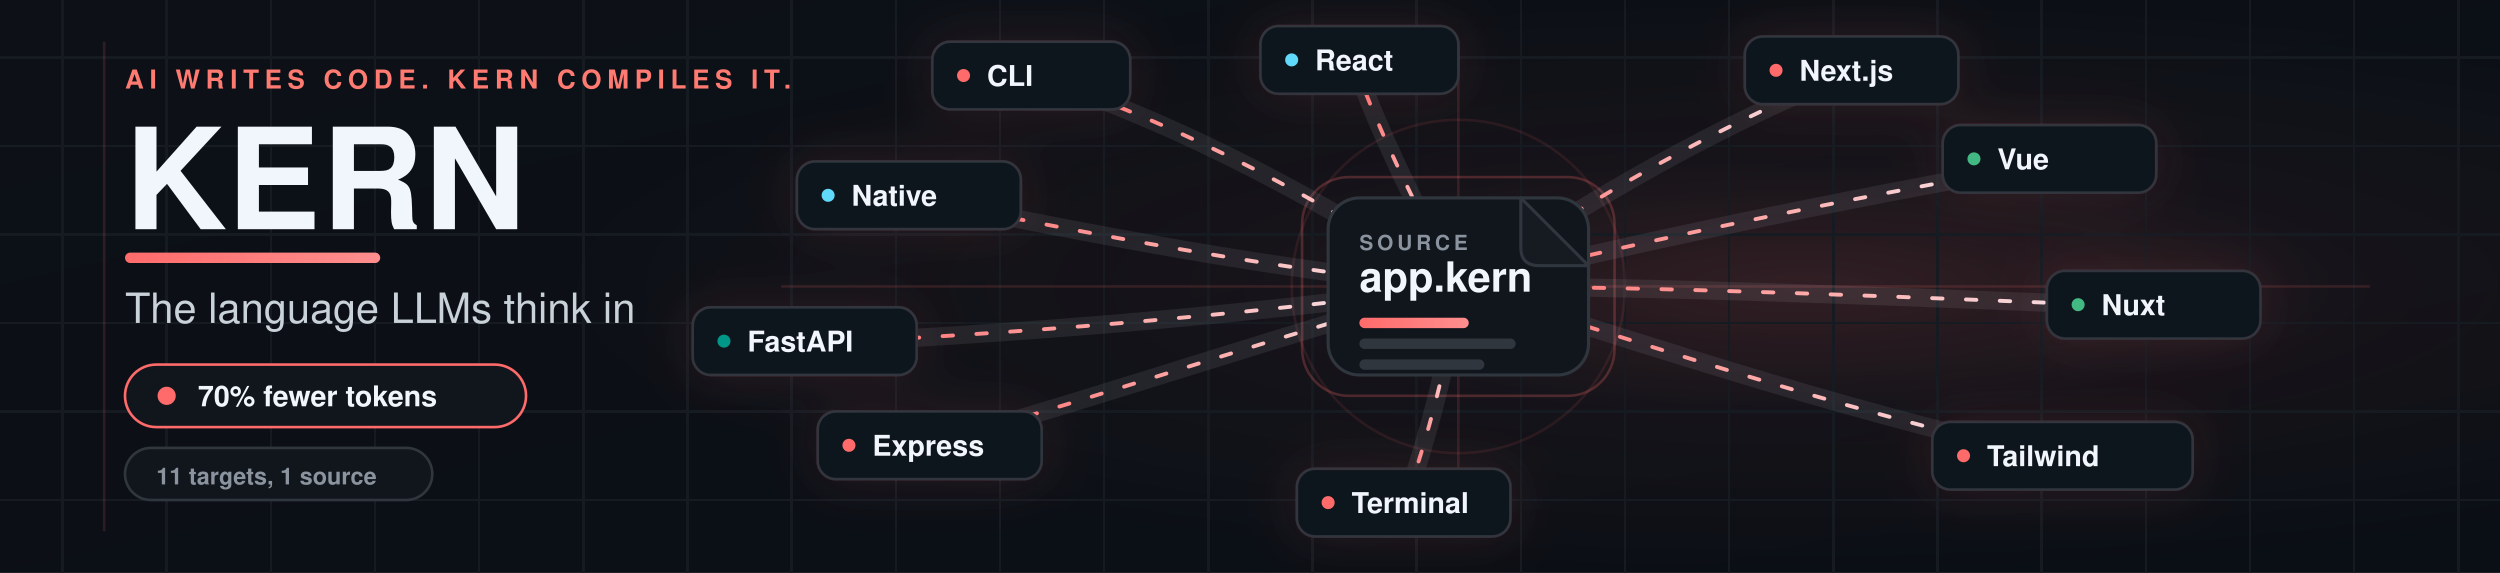
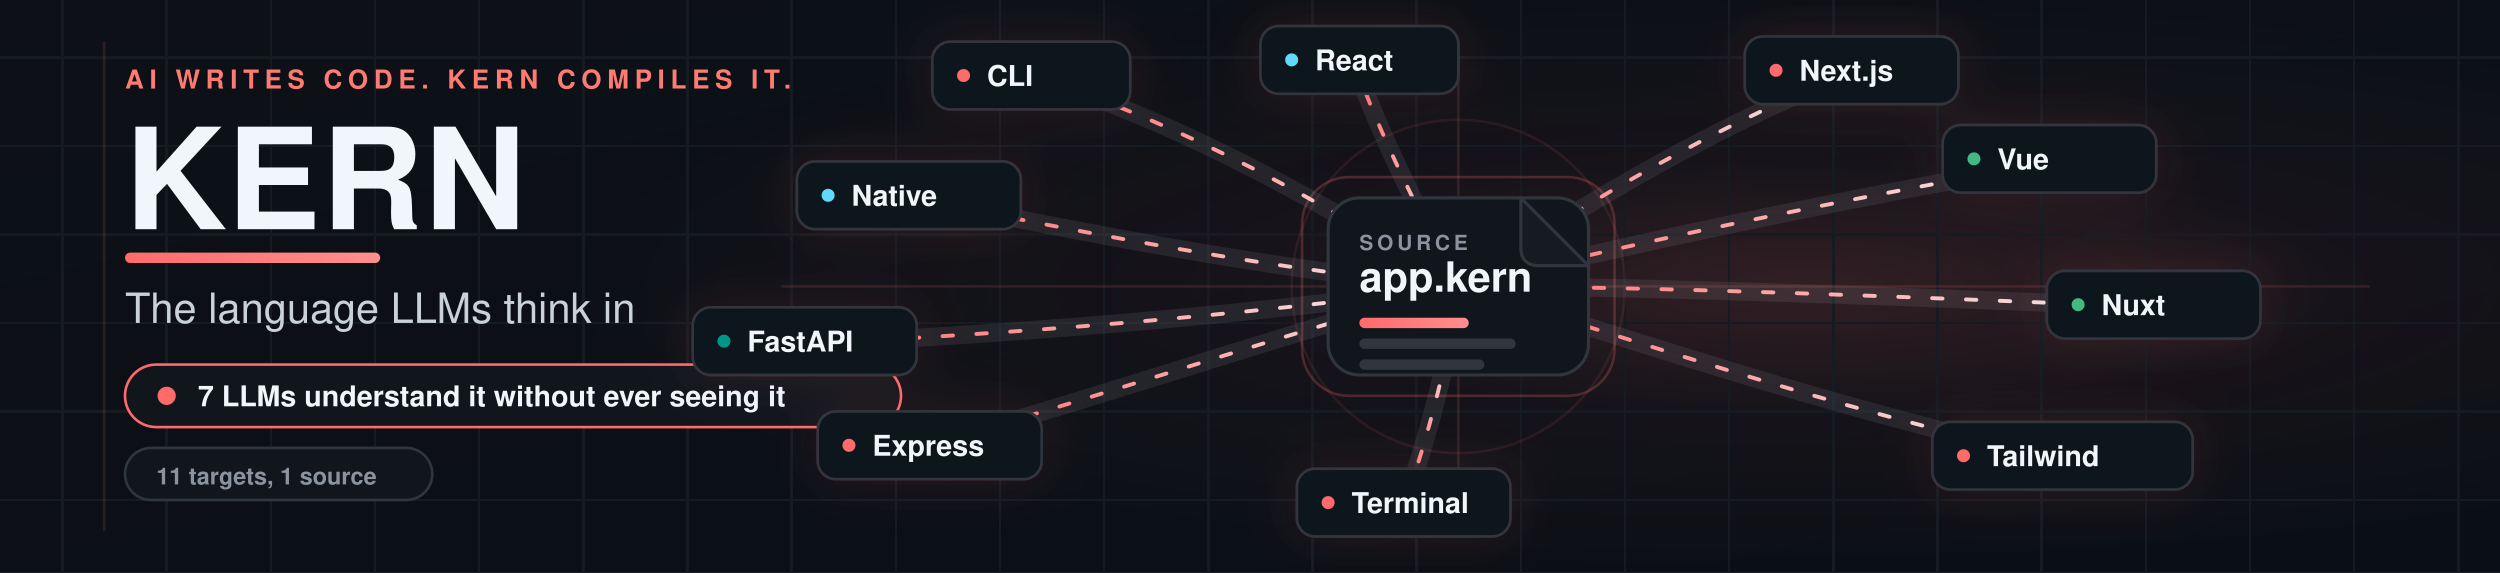
<svg xmlns="http://www.w3.org/2000/svg" width="960" height="220" viewBox="0 0 960 220" role="img" aria-labelledby="title desc">
  <defs>
    <linearGradient id="bg" x1="0" y1="0" x2="1" y2="1">
      <stop offset="0%" stop-color="#0d1117" />
      <stop offset="100%" stop-color="#0a0f15" />
    </linearGradient>
    <radialGradient id="glow" cx="72%" cy="50%" r="50%">
      <stop offset="0%" stop-color="#ff6b6b" stop-opacity="0.16" />
      <stop offset="45%" stop-color="#ff6b6b" stop-opacity="0.04" />
      <stop offset="100%" stop-color="#ff6b6b" stop-opacity="0" />
    </radialGradient>
    <linearGradient id="beamGrad" x1="0" y1="0" x2="1" y2="0">
      <stop offset="0%" stop-color="#ff6b6b" />
      <stop offset="55%" stop-color="#ffb0b0" />
      <stop offset="100%" stop-color="#f0f6fc" />
    </linearGradient>
    <linearGradient id="accentGrad" x1="0" y1="0" x2="1" y2="0">
      <stop offset="0%" stop-color="#ff6b6b" />
      <stop offset="100%" stop-color="#ff8e8e" />
    </linearGradient>
    <filter id="softShadow" x="-40%" y="-40%" width="180%" height="180%">
      <feDropShadow dx="0" dy="0" stdDeviation="10" flood-color="#ff6b6b" flood-opacity="0.12" />
    </filter>
    <style>
      text { font-family: "Helvetica Neue", Helvetica, Arial, sans-serif; }
      .grid line { stroke: #161b22; stroke-width: 1; shape-rendering: crispEdges; }
      .guide { stroke: #ff6b6b; stroke-opacity: 0.14; stroke-width: 1; }
      .caption { fill: #ff7b72; font-size: 10px; font-weight: 700; letter-spacing: 2.2px; }
      .title { fill: #f0f6fc; font-size: 54px; font-weight: 700; letter-spacing: 0.4px; }
      .tagline { fill: #c9d1d9; font-size: 16px; font-weight: 500; }
      .tiny { fill: #8b949e; font-size: 8px; font-weight: 700; letter-spacing: 1.5px; }
      .beam-soft { fill: none; stroke: #f0f6fc; stroke-opacity: 0.08; stroke-width: 7; stroke-linecap: round; }
      .beam { fill: none; stroke: url(#beamGrad); stroke-width: 1.5; stroke-linecap: round; stroke-dasharray: 4 9; animation: flow 4.8s linear infinite; }
      .target { transform-box: fill-box; transform-origin: center; }
      .target rect { fill: #11161d; stroke: #30363d; stroke-width: 1; }
      .target text { fill: #f0f6fc; font-size: 11px; font-weight: 600; }
      .source-outline { animation: ring 3.6s ease-in-out infinite; transform-box: fill-box; transform-origin: center; }
      .badge { transform-box: fill-box; transform-origin: left center; }
      .pulse-dot { animation: dot 2.8s ease-in-out infinite; transform-box: fill-box; transform-origin: center; }
      .t1 { animation: fan1 4.7s ease-in-out infinite; }
      .t2 { animation: fan2 4.9s ease-in-out infinite; }
      .t3 { animation: fan3 4.6s ease-in-out infinite; }
      .t4 { animation: fan4 5.1s ease-in-out infinite; }
      .t5 { animation: fan5 4.8s ease-in-out infinite; }
      .t6 { animation: fan6 5s ease-in-out infinite; }
      .t7 { animation: fan7 4.5s ease-in-out infinite; }
      .t8 { animation: fan8 4.9s ease-in-out infinite; }
      .t9 { animation: fan9 5.2s ease-in-out infinite; }
      .t10 { animation: fan10 4.4s ease-in-out infinite; }
      @keyframes flow {
        to { stroke-dashoffset: -78; }
      }
      @keyframes ring {
        0%, 100% { opacity: 0.24; transform: scale(0.98); }
        50% { opacity: 0.68; transform: scale(1.04); }
      }
      @keyframes dot {
        0%, 100% { opacity: 0.86; transform: scale(1); }
        50% { opacity: 1; transform: scale(1.8); }
      }
      @keyframes fan1 {
        0%, 100% { transform: translate(0, 0) scale(1); }
        50% { transform: translate(-4px, -2px) scale(1.02); }
      }
      @keyframes fan2 {
        0%, 100% { transform: translate(0, 0) scale(1); }
        50% { transform: translate(-2px, -4px) scale(1.02); }
      }
      @keyframes fan3 {
        0%, 100% { transform: translate(0, 0) scale(1); }
        50% { transform: translate(2px, -4px) scale(1.02); }
      }
      @keyframes fan4 {
        0%, 100% { transform: translate(0, 0) scale(1); }
        50% { transform: translate(5px, -2px) scale(1.02); }
      }
      @keyframes fan5 {
        0%, 100% { transform: translate(0, 0) scale(1); }
        50% { transform: translate(5px, 2px) scale(1.02); }
      }
      @keyframes fan6 {
        0%, 100% { transform: translate(0, 0) scale(1); }
        50% { transform: translate(4px, 4px) scale(1.02); }
      }
      @keyframes fan7 {
        0%, 100% { transform: translate(0, 0) scale(1); }
        50% { transform: translate(0, 5px) scale(1.02); }
      }
      @keyframes fan8 {
        0%, 100% { transform: translate(0, 0) scale(1); }
        50% { transform: translate(-3px, 4px) scale(1.02); }
      }
      @keyframes fan9 {
        0%, 100% { transform: translate(0, 0) scale(1); }
        50% { transform: translate(-5px, 1px) scale(1.02); }
      }
      @keyframes fan10 {
        0%, 100% { transform: translate(0, 0) scale(1); }
        50% { transform: translate(-4px, 3px) scale(1.02); }
      }
    </style>
  </defs>
  <rect width="960" height="220" fill="url(#bg)" />
  <rect width="960" height="220" fill="url(#glow)" />
  <g class="grid">
    <line x1="24" y1="0" x2="24" y2="220" />
    <line x1="64" y1="0" x2="64" y2="220" />
    <line x1="104" y1="0" x2="104" y2="220" />
    <line x1="144" y1="0" x2="144" y2="220" />
    <line x1="184" y1="0" x2="184" y2="220" />
    <line x1="224" y1="0" x2="224" y2="220" />
    <line x1="264" y1="0" x2="264" y2="220" />
    <line x1="304" y1="0" x2="304" y2="220" />
    <line x1="344" y1="0" x2="344" y2="220" />
    <line x1="384" y1="0" x2="384" y2="220" />
    <line x1="424" y1="0" x2="424" y2="220" />
    <line x1="464" y1="0" x2="464" y2="220" />
    <line x1="504" y1="0" x2="504" y2="220" />
    <line x1="544" y1="0" x2="544" y2="220" />
    <line x1="584" y1="0" x2="584" y2="220" />
    <line x1="624" y1="0" x2="624" y2="220" />
    <line x1="664" y1="0" x2="664" y2="220" />
    <line x1="704" y1="0" x2="704" y2="220" />
    <line x1="744" y1="0" x2="744" y2="220" />
    <line x1="784" y1="0" x2="784" y2="220" />
    <line x1="824" y1="0" x2="824" y2="220" />
    <line x1="864" y1="0" x2="864" y2="220" />
    <line x1="904" y1="0" x2="904" y2="220" />
    <line x1="944" y1="0" x2="944" y2="220" />
    <line x1="0" y1="22" x2="960" y2="22" />
    <line x1="0" y1="56" x2="960" y2="56" />
    <line x1="0" y1="90" x2="960" y2="90" />
    <line x1="0" y1="124" x2="960" y2="124" />
    <line x1="0" y1="158" x2="960" y2="158" />
    <line x1="0" y1="192" x2="960" y2="192" />
  </g>
  <line class="guide" x1="40" y1="16" x2="40" y2="204" />
  <line class="guide" x1="560" y1="16" x2="560" y2="204" />
  <line class="guide" x1="300" y1="110" x2="910" y2="110" />
  <text class="caption" x="48" y="34">AI WRITES CODE. KERN COMPILES IT.</text>
  <text class="title" x="48" y="88">KERN</text>
  <rect x="48" y="97" width="98" height="4" rx="2" fill="url(#accentGrad)" />
  <text class="tagline" x="48" y="124">The language LLMs think in</text>
  <g class="badge" transform="translate(48 140)">
-     <rect x="0" y="0" width="154" height="24" rx="12" fill="#11161d" stroke="#ff6b6b" stroke-width="1" />
+     <rect x="0" y="0" width="298" height="24" rx="12" fill="#11161d" stroke="#ff6b6b" stroke-width="1" />
    <circle cx="16" cy="12" r="3.5" fill="#ff6b6b" />
-     <text x="28" y="16" fill="#f0f6fc" font-size="11" font-weight="700">70% fewer tokens</text>
+     <text x="28" y="16" fill="#f0f6fc" font-size="11" font-weight="700">7 LLMs understand it without ever seeing it</text>
  </g>
  <g transform="translate(48 172)">
    <rect x="0" y="0" width="118" height="20" rx="10" fill="#11161d" stroke="#30363d" stroke-width="1" />
    <text x="12" y="14" fill="#8b949e" font-size="9" font-weight="600">11 targets, 1 source</text>
  </g>
  <g>
    <circle cx="560" cy="110" r="64" fill="none" stroke="#ff6b6b" stroke-opacity="0.10" class="source-outline" />
    <rect x="500" y="68" width="120" height="84" rx="18" fill="none" stroke="#ff6b6b" stroke-opacity="0.24" class="source-outline" style="animation-delay:-1.2s;" filter="url(#softShadow)" />
  </g>
  <g>
    <path class="beam-soft" d="M560 110 C520 86 470 54 400 30" />
    <path class="beam-soft" d="M560 110 C546 84 530 52 520 24" />
    <path class="beam-soft" d="M560 110 C600 84 650 52 710 28" />
    <path class="beam-soft" d="M560 110 C624 94 700 78 790 62" />
    <path class="beam-soft" d="M560 110 C640 110 730 114 830 118" />
    <path class="beam-soft" d="M560 110 C620 128 700 156 790 176" />
    <path class="beam-soft" d="M560 110 C556 140 548 168 540 192" />
    <path class="beam-soft" d="M560 110 C500 126 430 150 360 170" />
    <path class="beam-soft" d="M560 110 C470 122 390 128 310 132" />
    <path class="beam-soft" d="M560 110 C490 104 420 90 350 76" />
    <path class="beam" d="M560 110 C520 86 470 54 400 30" style="animation-delay:-0.2s;" />
    <path class="beam" d="M560 110 C546 84 530 52 520 24" style="animation-delay:-0.6s;" />
    <path class="beam" d="M560 110 C600 84 650 52 710 28" style="animation-delay:-1.0s;" />
    <path class="beam" d="M560 110 C624 94 700 78 790 62" style="animation-delay:-1.4s;" />
    <path class="beam" d="M560 110 C640 110 730 114 830 118" style="animation-delay:-1.8s;" />
    <path class="beam" d="M560 110 C620 128 700 156 790 176" style="animation-delay:-2.2s;" />
    <path class="beam" d="M560 110 C556 140 548 168 540 192" style="animation-delay:-2.6s;" />
    <path class="beam" d="M560 110 C500 126 430 150 360 170" style="animation-delay:-3.0s;" />
    <path class="beam" d="M560 110 C470 122 390 128 310 132" style="animation-delay:-3.4s;" />
    <path class="beam" d="M560 110 C490 104 420 90 350 76" style="animation-delay:-3.8s;" />
  </g>
  <g filter="url(#softShadow)">
    <g class="target t1">
      <rect x="358" y="16" width="76" height="26" rx="7" />
      <circle cx="370" cy="29" r="2.5" fill="#ff6b6b" />
      <text x="379" y="33">CLI</text>
    </g>
    <g class="target t2">
      <rect x="484" y="10" width="76" height="26" rx="7" />
      <circle cx="496" cy="23" r="2.5" fill="#61dafb" />
      <text x="505" y="27">React</text>
    </g>
    <g class="target t3">
      <rect x="670" y="14" width="82" height="26" rx="7" />
      <circle cx="682" cy="27" r="2.5" fill="#ff6b6b" />
      <text x="691" y="31">Next.js</text>
    </g>
    <g class="target t4">
      <rect x="746" y="48" width="82" height="26" rx="7" />
      <circle cx="758" cy="61" r="2.5" fill="#42b883" />
      <text x="767" y="65">Vue</text>
    </g>
    <g class="target t5">
      <rect x="786" y="104" width="82" height="26" rx="7" />
      <circle cx="798" cy="117" r="2.5" fill="#42b883" />
      <text x="807" y="121">Nuxt</text>
    </g>
    <g class="target t6">
      <rect x="742" y="162" width="100" height="26" rx="7" />
      <circle cx="754" cy="175" r="2.5" fill="#ff6b6b" />
      <text x="763" y="179">Tailwind</text>
    </g>
    <g class="target t7">
      <rect x="498" y="180" width="82" height="26" rx="7" />
      <circle cx="510" cy="193" r="2.5" fill="#ff6b6b" />
      <text x="519" y="197">Terminal</text>
    </g>
    <g class="target t8">
      <rect x="314" y="158" width="86" height="26" rx="7" />
      <circle cx="326" cy="171" r="2.5" fill="#ff6b6b" />
      <text x="335" y="175">Express</text>
    </g>
    <g class="target t9">
      <rect x="266" y="118" width="86" height="26" rx="7" />
      <circle cx="278" cy="131" r="2.5" fill="#009688" />
      <text x="287" y="135">FastAPI</text>
    </g>
    <g class="target t10">
      <rect x="306" y="62" width="86" height="26" rx="7" />
      <circle cx="318" cy="75" r="2.5" fill="#61dafb" />
      <text x="327" y="79">Native</text>
    </g>
  </g>
  <g>
    <circle class="pulse-dot" cx="560" cy="110" r="3" fill="#ff6b6b" />
    <rect x="510" y="76" width="100" height="68" rx="12" fill="#11161d" stroke="#30363d" stroke-width="1.2" />
    <path d="M584 76 L610 102 L591 102 Q584 102 584 95 Z" fill="#161b22" stroke="#30363d" stroke-width="1.2" stroke-linejoin="round" />
    <text class="tiny" x="522" y="96">SOURCE</text>
    <text x="522" y="112" fill="#f0f6fc" font-size="16" font-weight="700">app.kern</text>
    <rect x="522" y="122" width="42" height="4" rx="2" fill="url(#accentGrad)" />
    <rect x="522" y="130" width="60" height="4" rx="2" fill="#30363d" />
    <rect x="522" y="138" width="48" height="4" rx="2" fill="#30363d" />
  </g>
</svg>
